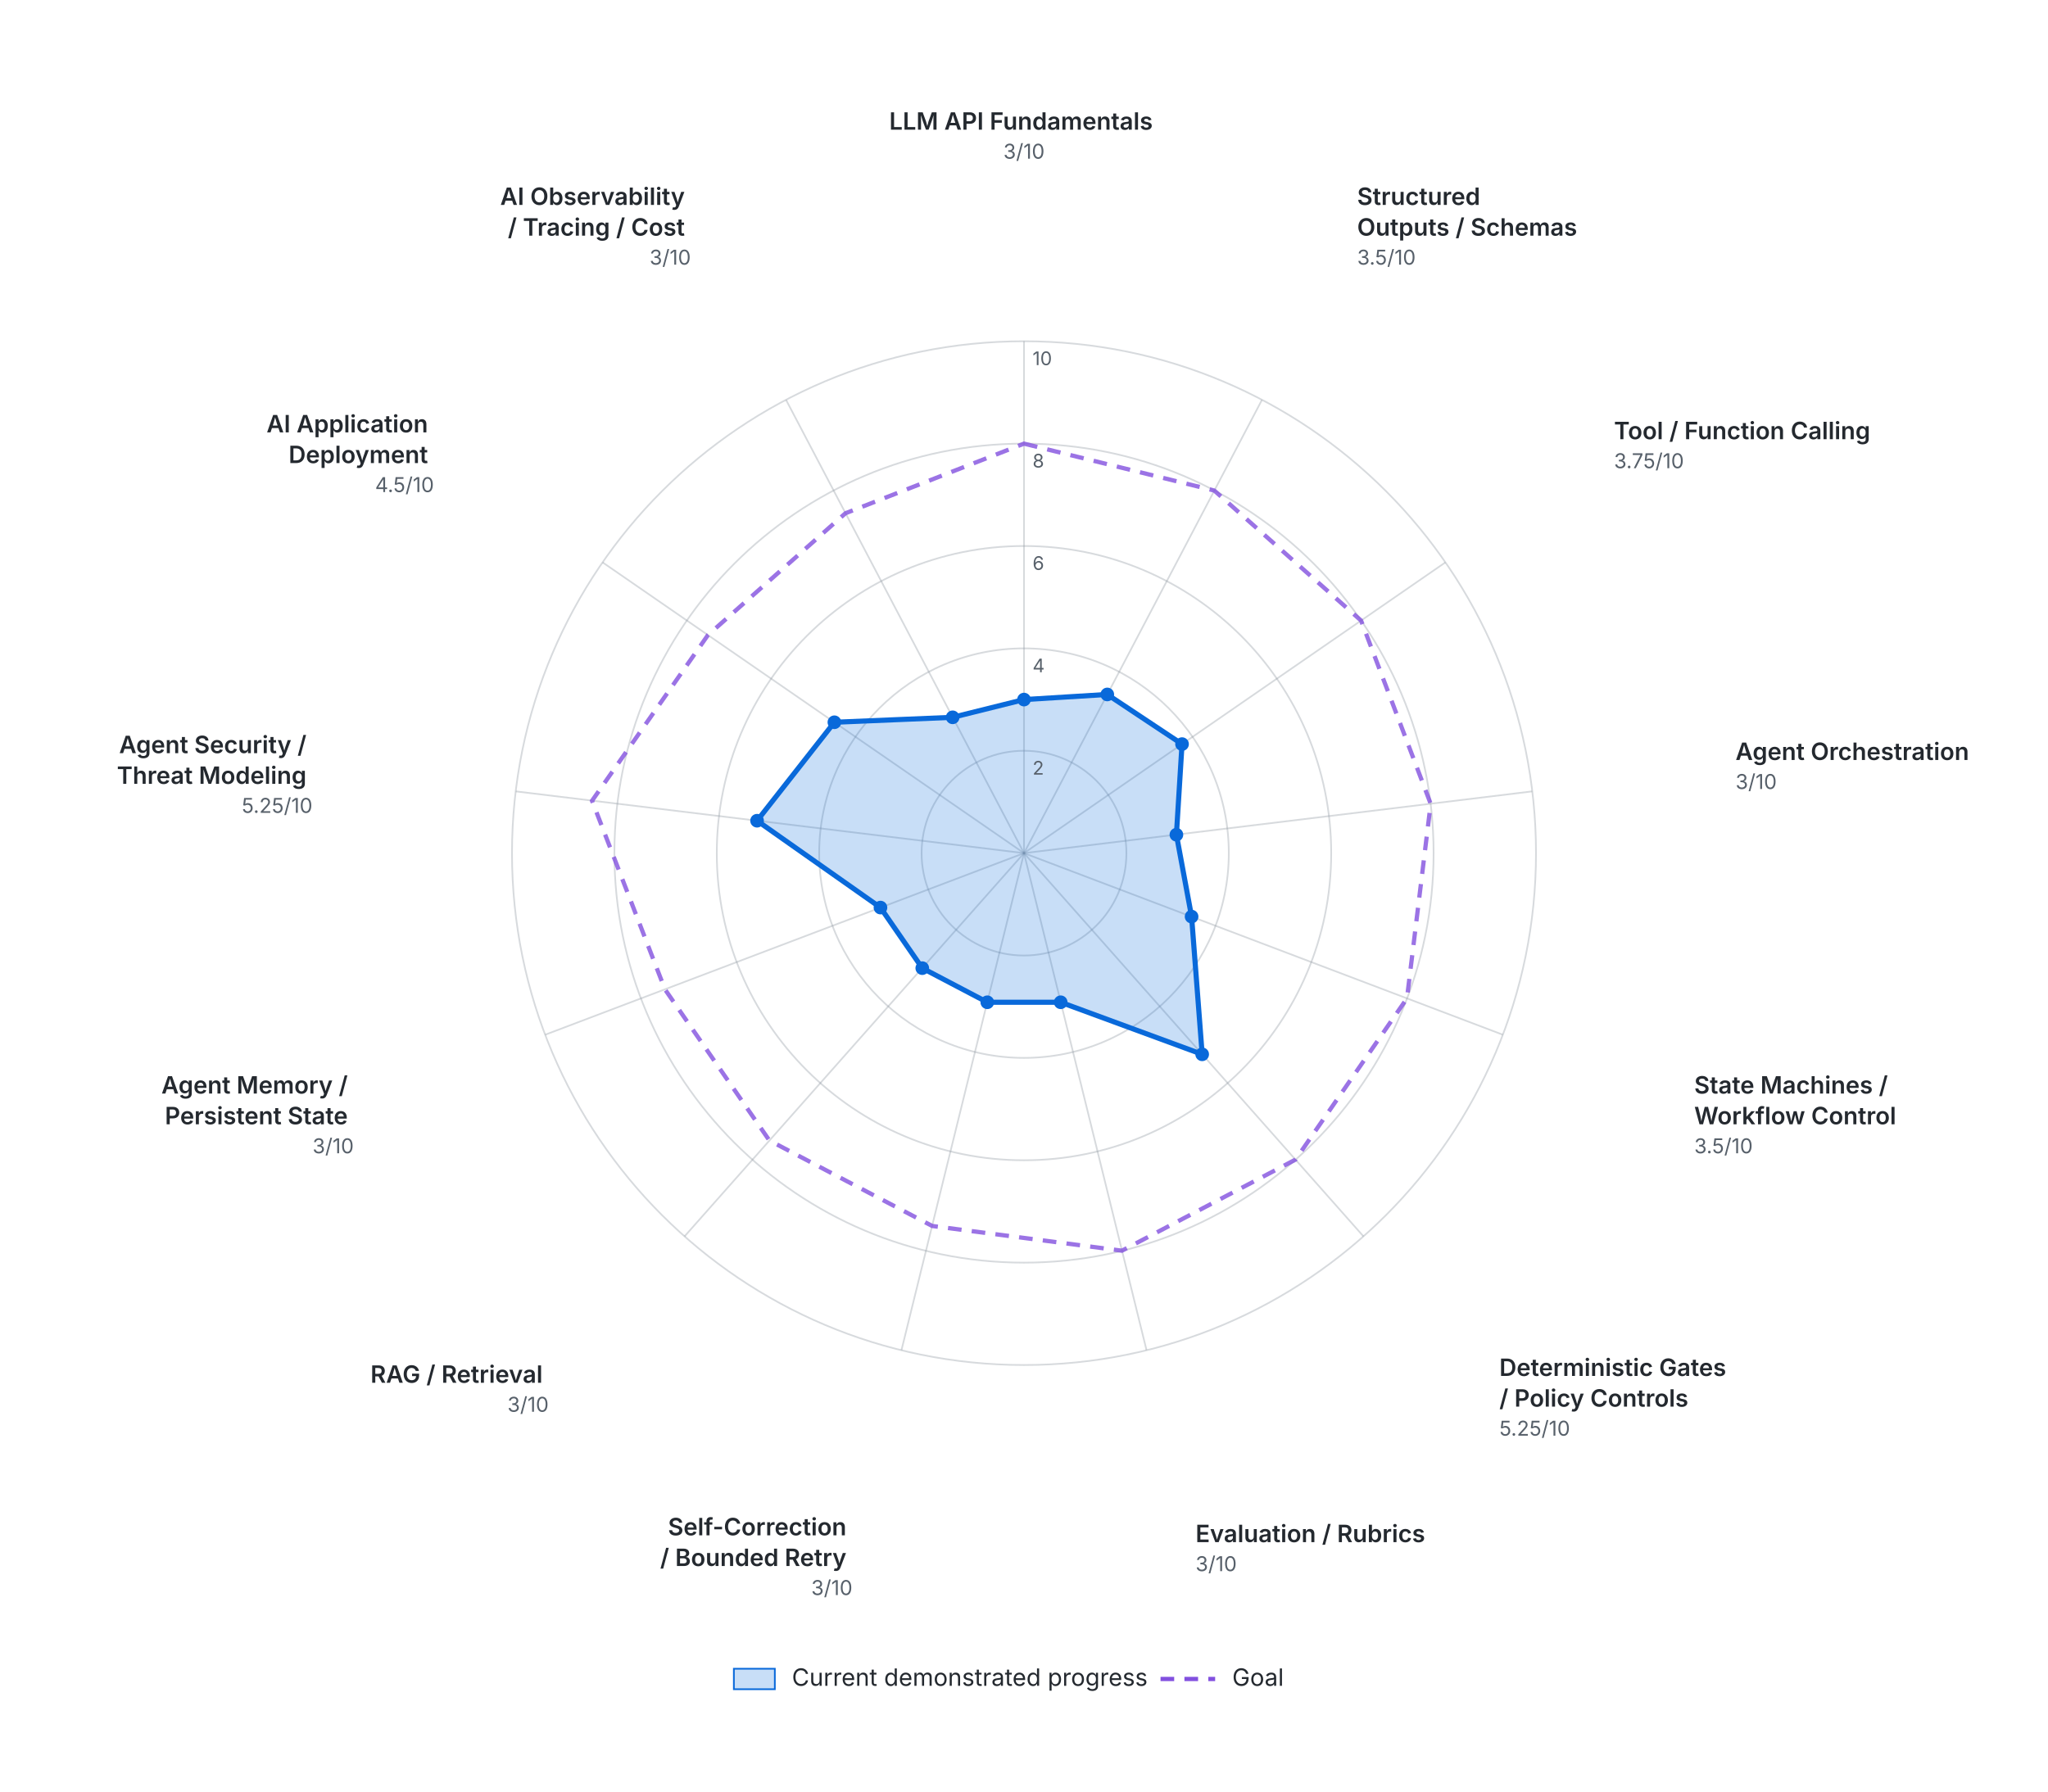
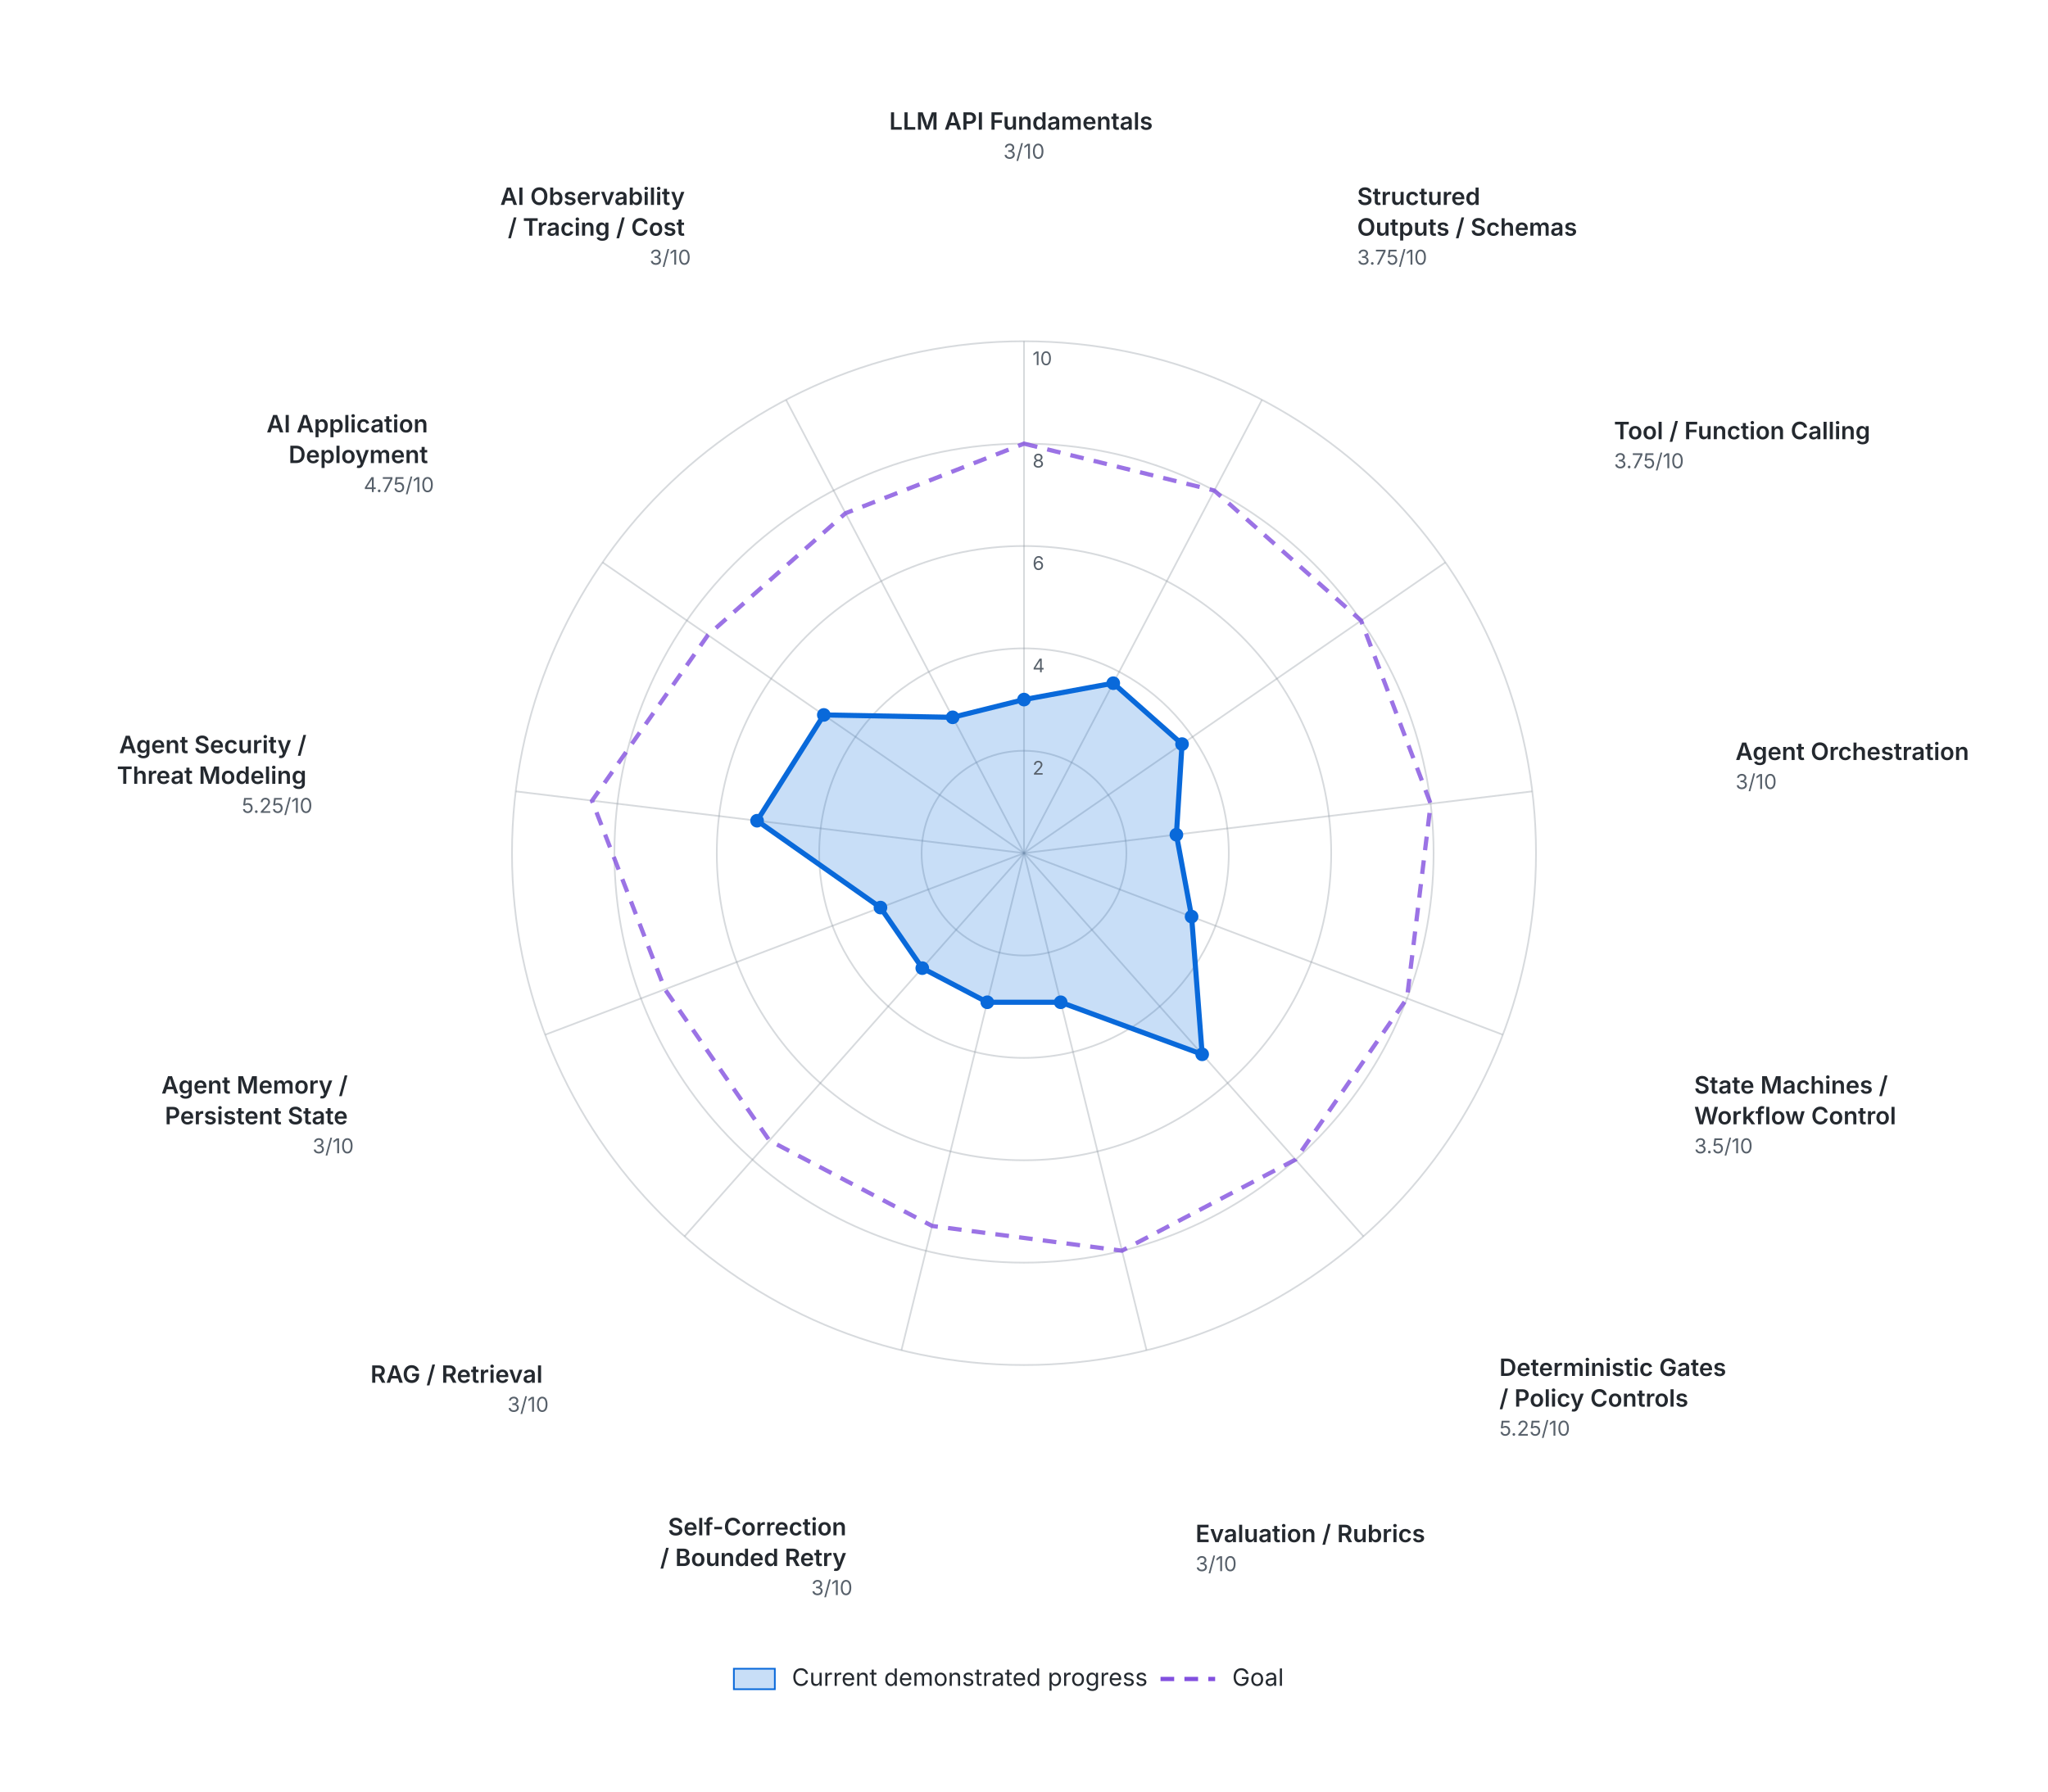
<svg xmlns="http://www.w3.org/2000/svg" width="1200" height="1050" viewBox="0 0 1200 1050" role="img" aria-labelledby="title desc">
  <style>
.grid{fill:none;stroke:#8c959f;stroke-width:1;opacity:.35} .goal{fill:none;stroke:#8250df;stroke-width:2.5;stroke-dasharray:8 6;opacity:.8}
.current{fill:#0969da;fill-opacity:.22;stroke:#0969da;stroke-width:3} .dot{fill:#0969da}
.label{font-family:-apple-system,BlinkMacSystemFont,"Segoe UI",sans-serif;font-size:14px;font-weight:600;fill:#24292f}
.score{font-size:12px;font-weight:400;fill:#57606a} .legend{font-family:-apple-system,BlinkMacSystemFont,"Segoe UI",sans-serif;font-size:14px;fill:#24292f}
.ring-label{font-family:-apple-system,BlinkMacSystemFont,"Segoe UI",sans-serif;font-size:11px;fill:#57606a}
@media (prefers-color-scheme:dark){.label,.legend{fill:#f0f6fc} .score,.ring-label{fill:#8c959f} .current{fill:#58a6ff;stroke:#58a6ff} .dot{fill:#58a6ff} .goal{stroke:#a371f7}}
</style>
  <circle class="grid" cx="600" cy="500" r="60.0" />
  <circle class="grid" cx="600" cy="500" r="120.0" />
  <circle class="grid" cx="600" cy="500" r="180.0" />
  <circle class="grid" cx="600" cy="500" r="240.0" />
  <circle class="grid" cx="600" cy="500" r="300.0" />
  <line class="grid" x1="600" y1="500" x2="600.0" y2="200.0" />
  <line class="grid" x1="600" y1="500" x2="739.4" y2="234.4" />
  <line class="grid" x1="600" y1="500" x2="846.9" y2="329.6" />
  <line class="grid" x1="600" y1="500" x2="897.8" y2="463.8" />
  <line class="grid" x1="600" y1="500" x2="880.5" y2="606.4" />
  <line class="grid" x1="600" y1="500" x2="798.9" y2="724.6" />
  <line class="grid" x1="600" y1="500" x2="671.8" y2="791.3" />
  <line class="grid" x1="600" y1="500" x2="528.2" y2="791.3" />
  <line class="grid" x1="600" y1="500" x2="401.1" y2="724.6" />
  <line class="grid" x1="600" y1="500" x2="319.5" y2="606.4" />
  <line class="grid" x1="600" y1="500" x2="302.2" y2="463.8" />
  <line class="grid" x1="600" y1="500" x2="353.1" y2="329.6" />
  <line class="grid" x1="600" y1="500" x2="460.6" y2="234.4" />
  <polygon class="goal" points="600.0,260.0 711.5,287.5 797.5,363.7 838.3,471.1 824.4,585.1 759.1,679.6 657.4,733.0 546.2,718.5 450.8,668.4 389.6,579.8 346.9,469.3 414.8,372.2 495.4,300.8" />
-   <polygon class="current" points="600.0,410.0 648.8,407.0 692.6,436.1 689.3,489.2 698.2,537.2 704.4,617.9 621.5,587.4 578.5,587.4 540.4,567.4 515.9,531.9 443.6,481.0 488.9,423.3 558.2,420.4" />
+   <polygon class="current" points="600.0,410.0 652.3,400.4 692.6,436.1 689.3,489.2 698.2,537.2 704.4,617.9 621.5,587.4 578.5,587.4 540.4,567.4 515.9,531.9 443.6,481.0 482.7,419.0 558.2,420.4" />
  <circle class="dot" cx="600.0" cy="410.0" r="4" />
-   <circle class="dot" cx="648.8" cy="407.0" r="4" />
+   <circle class="dot" cx="652.3" cy="400.4" r="4" />
  <circle class="dot" cx="692.6" cy="436.1" r="4" />
  <circle class="dot" cx="689.3" cy="489.2" r="4" />
  <circle class="dot" cx="698.2" cy="537.2" r="4" />
  <circle class="dot" cx="704.4" cy="617.9" r="4" />
  <circle class="dot" cx="621.5" cy="587.4" r="4" />
  <circle class="dot" cx="578.5" cy="587.4" r="4" />
  <circle class="dot" cx="540.4" cy="567.4" r="4" />
  <circle class="dot" cx="515.9" cy="531.9" r="4" />
  <circle class="dot" cx="443.6" cy="481.0" r="4" />
-   <circle class="dot" cx="488.9" cy="423.3" r="4" />
+   <circle class="dot" cx="482.7" cy="419.0" r="4" />
  <circle class="dot" cx="558.2" cy="420.4" r="4" />
  <text class="label" x="600.0" y="76.0" text-anchor="middle">
    <tspan x="600.0">LLM API Fundamentals</tspan>
    <tspan class="score" x="600.0" dy="17">3/10</tspan>
  </text>
  <text class="label" x="795.2" y="120.1" text-anchor="start">
    <tspan x="795.2" dy="0">Structured</tspan>
    <tspan x="795.2" dy="18">Outputs / Schemas</tspan>
-     <tspan class="score" x="795.2" dy="17">3.5/10</tspan>
+     <tspan class="score" x="795.2" dy="17">3.75/10</tspan>
  </text>
  <text class="label" x="945.7" y="257.4" text-anchor="start">
    <tspan x="945.7">Tool / Function Calling</tspan>
    <tspan class="score" x="945.7" dy="17">3.75/10</tspan>
  </text>
  <text class="label" x="1016.9" y="445.4" text-anchor="start">
    <tspan x="1016.9">Agent Orchestration</tspan>
    <tspan class="score" x="1016.9" dy="17">3/10</tspan>
  </text>
  <text class="label" x="992.7" y="640.9" text-anchor="start">
    <tspan x="992.7" dy="0">State Machines /</tspan>
    <tspan x="992.7" dy="18">Workflow Control</tspan>
    <tspan class="score" x="992.7" dy="17">3.5/10</tspan>
  </text>
  <text class="label" x="878.5" y="806.4" text-anchor="start">
    <tspan x="878.5" dy="0">Deterministic Gates</tspan>
    <tspan x="878.5" dy="18">/ Policy Controls</tspan>
    <tspan class="score" x="878.5" dy="17">5.25/10</tspan>
  </text>
  <text class="label" x="700.5" y="903.8" text-anchor="start">
    <tspan x="700.5">Evaluation / Rubrics</tspan>
    <tspan class="score" x="700.5" dy="17">3/10</tspan>
  </text>
  <text class="label" x="499.5" y="899.8" text-anchor="end">
    <tspan x="499.5" dy="0">Self-Correction</tspan>
    <tspan x="499.5" dy="18">/ Bounded Retry</tspan>
    <tspan class="score" x="499.5" dy="17">3/10</tspan>
  </text>
  <text class="label" x="321.5" y="810.4" text-anchor="end">
    <tspan x="321.5">RAG / Retrieval</tspan>
    <tspan class="score" x="321.5" dy="17">3/10</tspan>
  </text>
  <text class="label" x="207.3" y="640.9" text-anchor="end">
    <tspan x="207.3" dy="0">Agent Memory /</tspan>
    <tspan x="207.3" dy="18">Persistent State</tspan>
    <tspan class="score" x="207.3" dy="17">3/10</tspan>
  </text>
  <text class="label" x="183.1" y="441.4" text-anchor="end">
    <tspan x="183.1" dy="0">Agent Security /</tspan>
    <tspan x="183.1" dy="18">Threat Modeling</tspan>
    <tspan class="score" x="183.1" dy="17">5.25/10</tspan>
  </text>
  <text class="label" x="254.3" y="253.4" text-anchor="end">
    <tspan x="254.3" dy="0">AI Application</tspan>
    <tspan x="254.3" dy="18">Deployment</tspan>
-     <tspan class="score" x="254.3" dy="17">4.5/10</tspan>
+     <tspan class="score" x="254.3" dy="17">4.75/10</tspan>
  </text>
  <text class="label" x="404.8" y="120.1" text-anchor="end">
    <tspan x="404.8" dy="0">AI Observability</tspan>
    <tspan x="404.8" dy="18">/ Tracing / Cost</tspan>
    <tspan class="score" x="404.8" dy="17">3/10</tspan>
  </text>
  <text class="ring-label" x="605" y="454.0">2</text>
  <text class="ring-label" x="605" y="394.0">4</text>
  <text class="ring-label" x="605" y="334.0">6</text>
  <text class="ring-label" x="605" y="274.0">8</text>
  <text class="ring-label" x="605" y="214.0">10</text>
  <g transform="translate(430,990)">
    <rect x="0" y="-12" width="24" height="12" fill="#0969da" fill-opacity=".22" stroke="#0969da" />
    <text class="legend" x="34" y="-2">Current demonstrated progress</text>
    <line x1="250" y1="-6" x2="282" y2="-6" stroke="#8250df" stroke-width="2.5" stroke-dasharray="8 6" />
    <text class="legend" x="292" y="-2">Goal</text>
  </g>
</svg>
